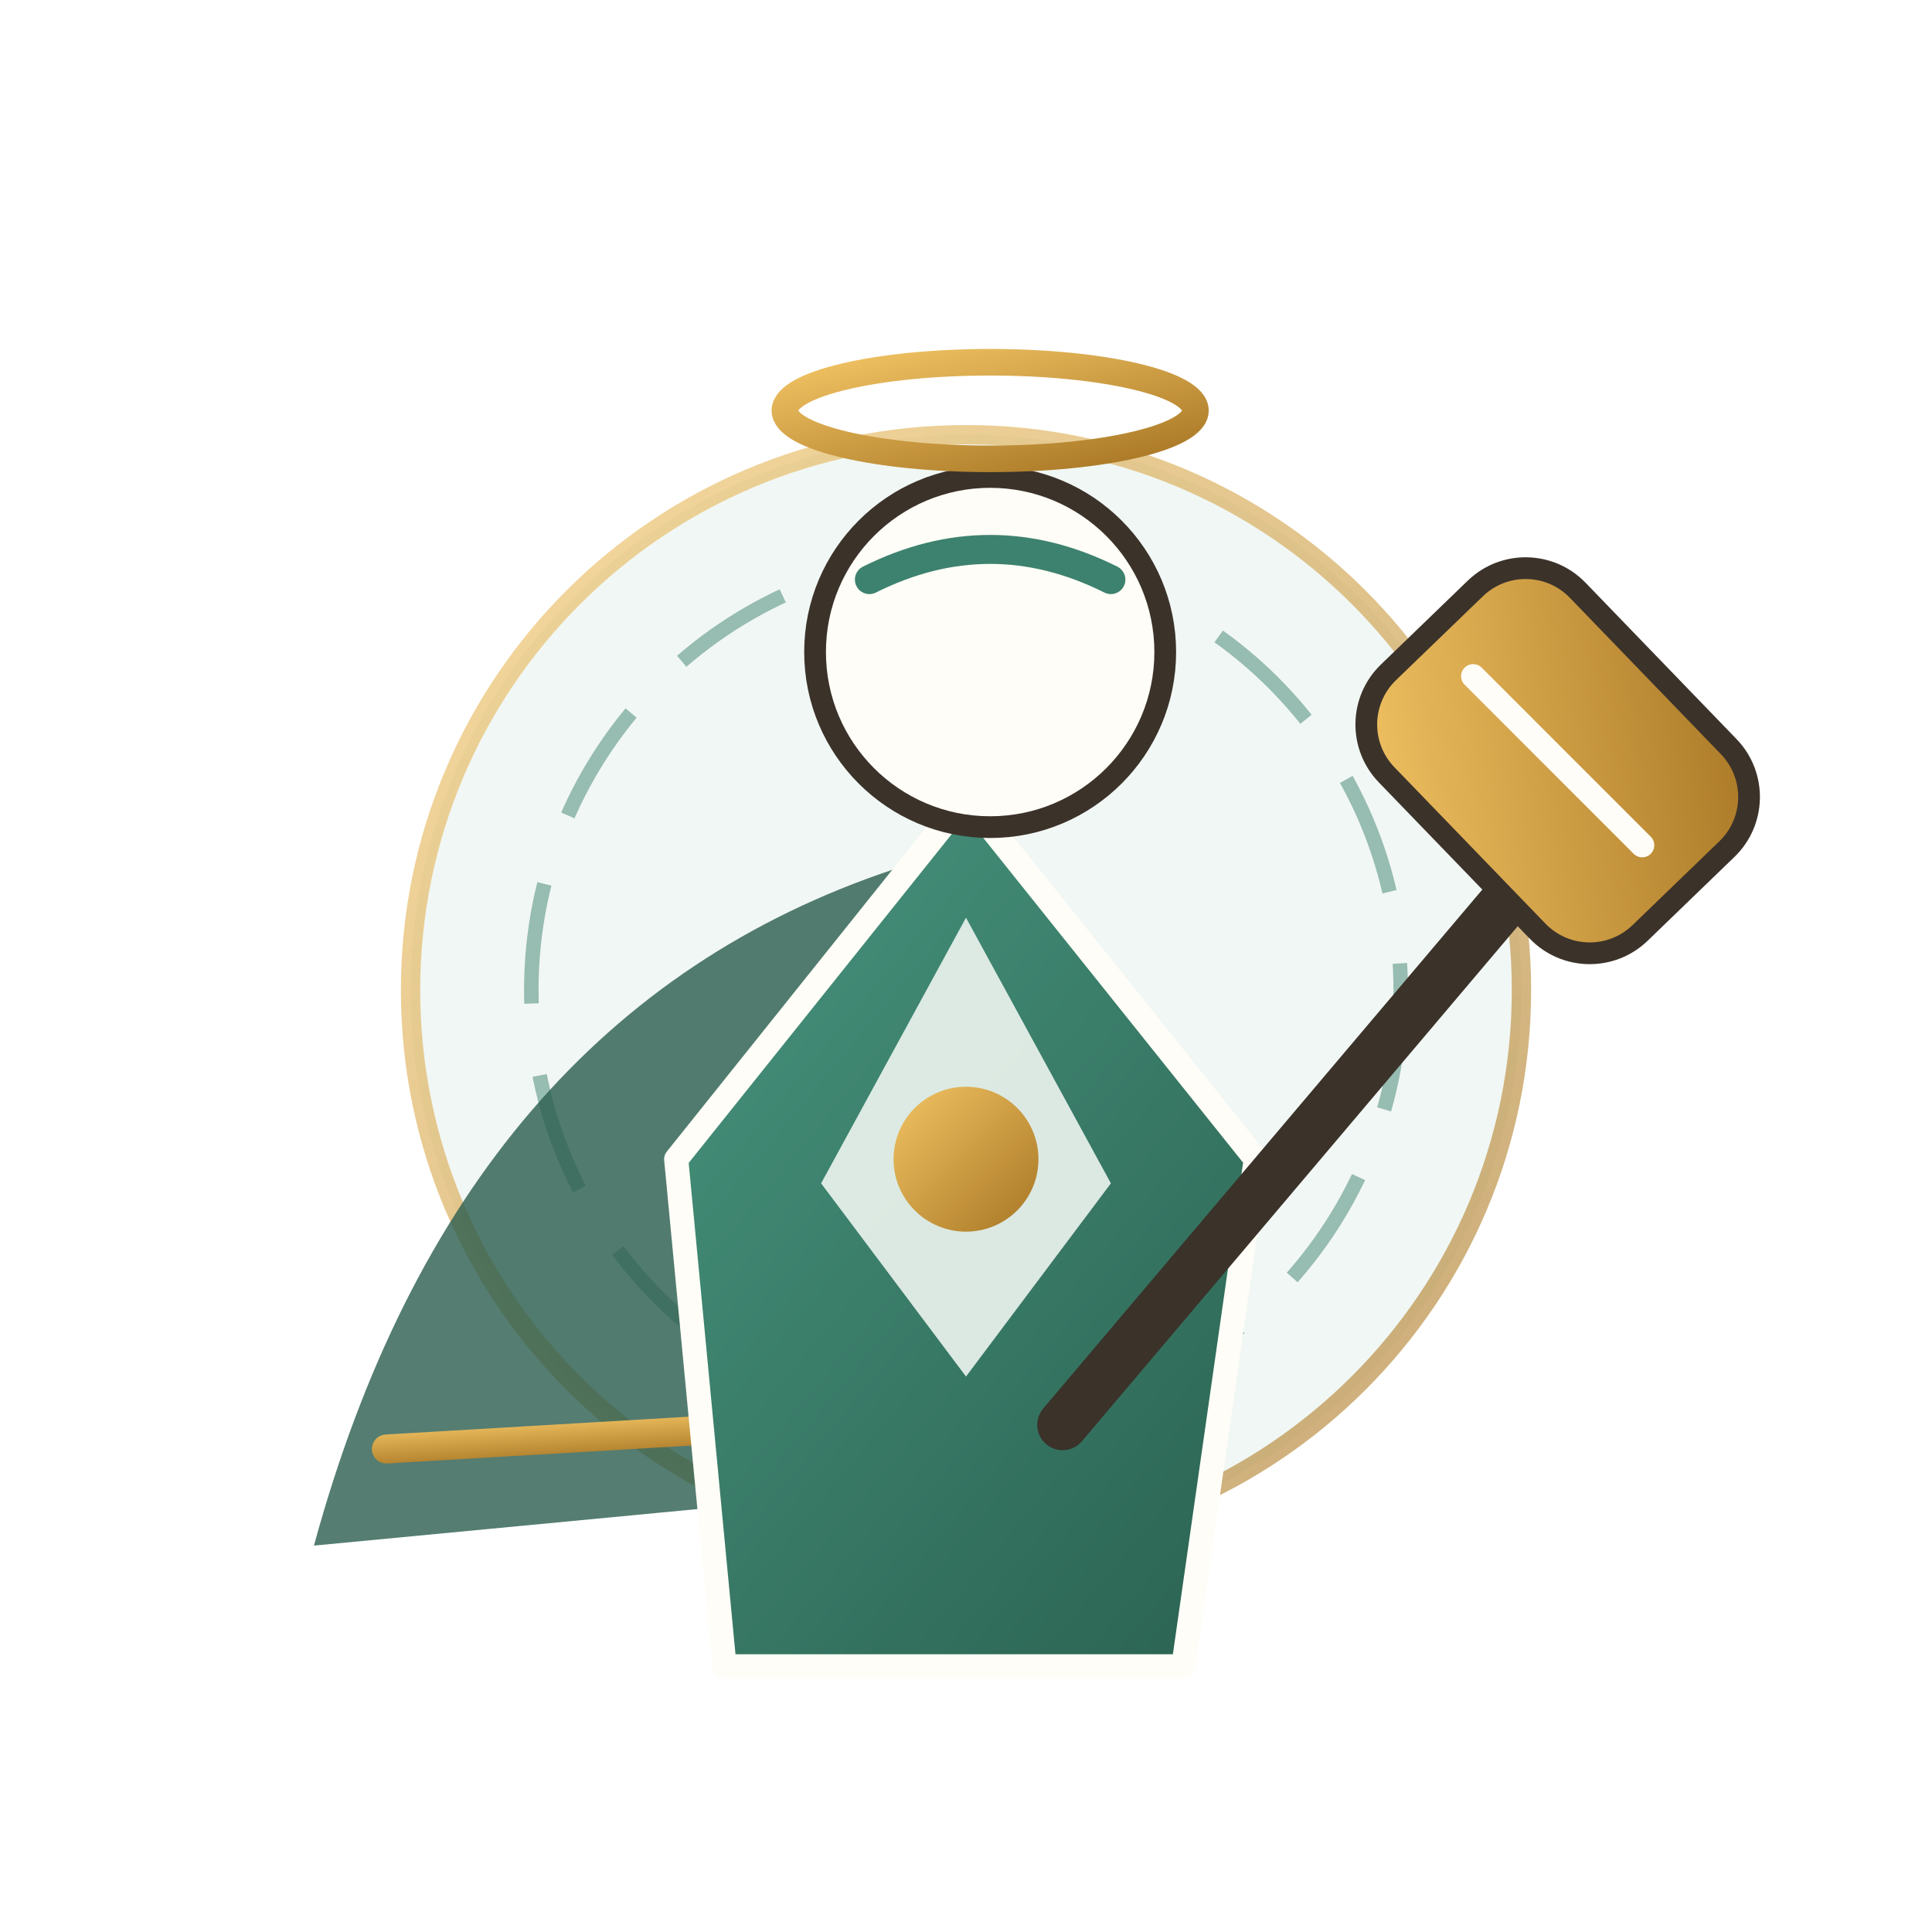
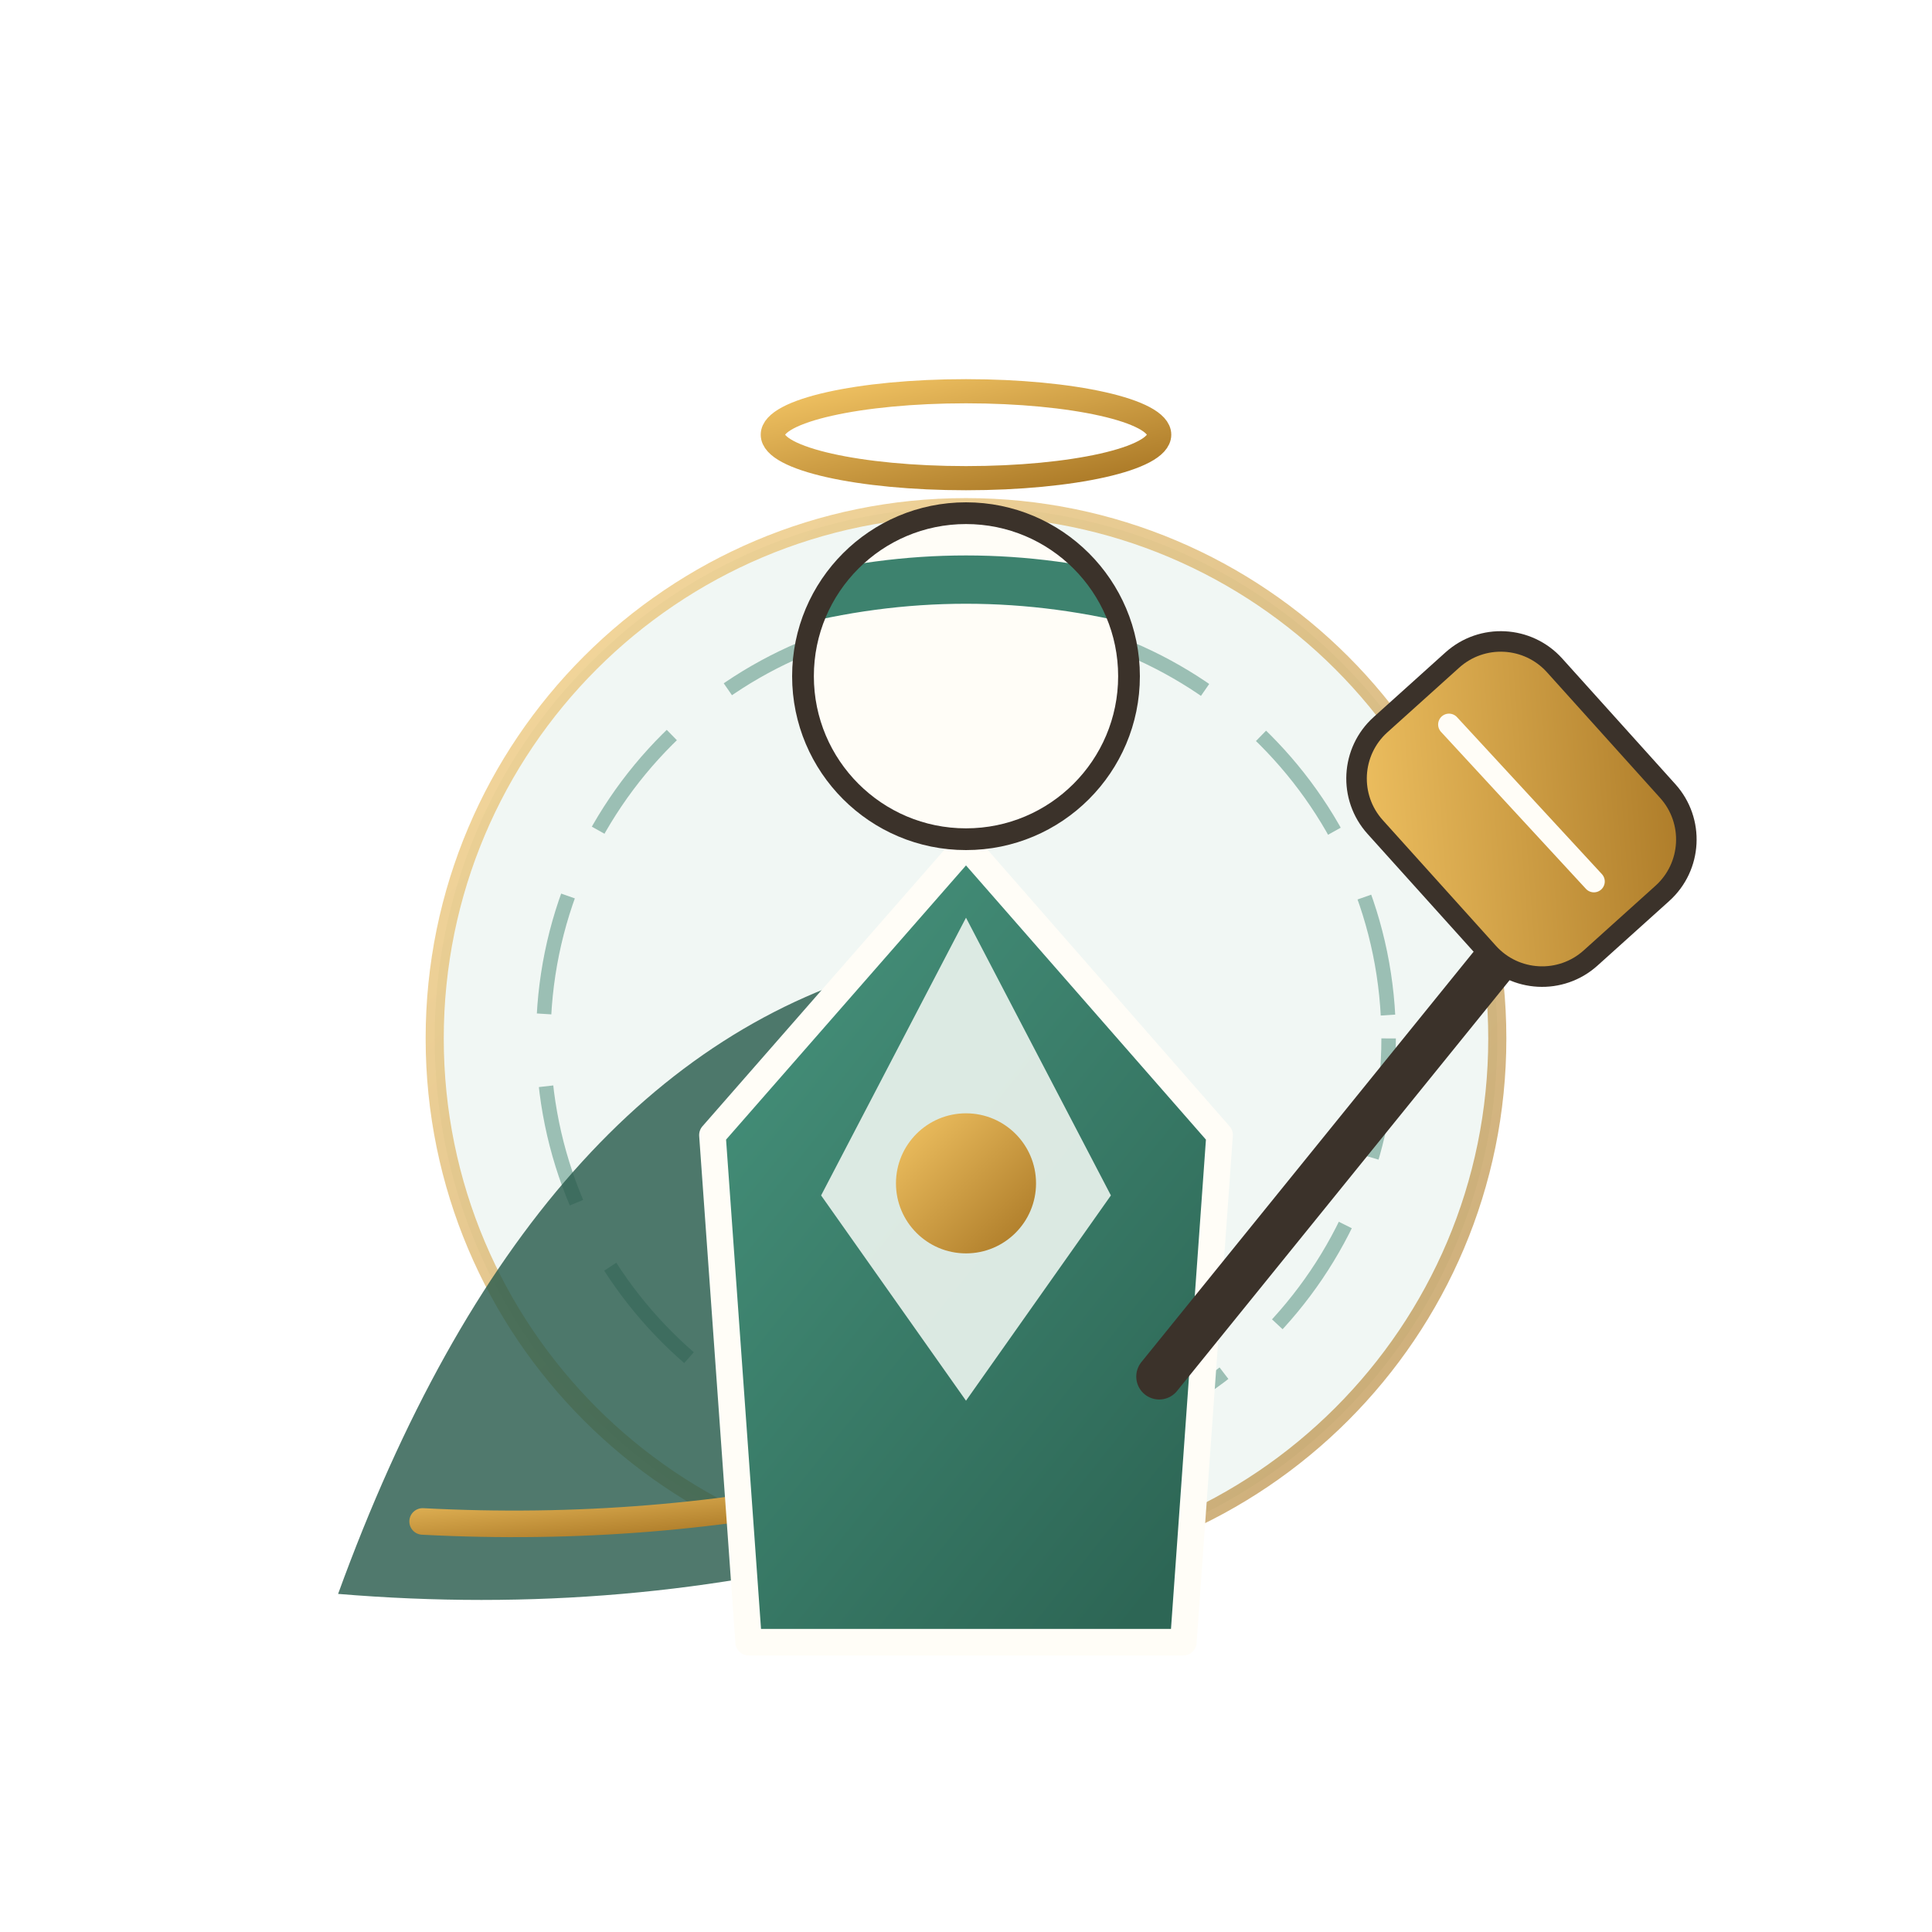
- <svg xmlns="http://www.w3.org/2000/svg" viewBox="0 0 160 160" data-foot="80,140">
+ <svg xmlns="http://www.w3.org/2000/svg" viewBox="0 0 160 160" data-foot="80,136">
  <defs>
    <linearGradient id="qm_body" x1="0" y1="0" x2="0.8" y2="1">
      <stop offset="0%" stop-color="#48967F" />
      <stop offset="100%" stop-color="#2D6655" />
    </linearGradient>
    <linearGradient id="qm_bronze" x1="0" y1="0" x2="1" y2="1">
      <stop offset="0%" stop-color="#F2C464" />
      <stop offset="100%" stop-color="#A87624" />
    </linearGradient>
+     <clipPath id="qm_tc">
+       <path d="M 80 70 L 101 94 L 98 136 L 62 136 L 59 94 Z" />
+     </clipPath>
+     <clipPath id="qm_hc">
+       <circle cx="80" cy="56" r="13.5" />
+     </clipPath>
  </defs>
-   <g id="bone_back_hair" data-pivot="80,82">
-     <circle cx="80" cy="82" r="46" fill="#EDF5F0" fill-opacity="0.76" stroke="url(#qm_bronze)" stroke-width="1.6" stroke-opacity="0.62" />
-     <circle cx="80" cy="82" r="36" fill="none" stroke="#3D826E" stroke-width="1.2" stroke-dasharray="10 6" opacity="0.5" />
+   <g id="bone_back_hair" data-pivot="80,86">
+     <circle cx="80" cy="86" r="44" fill="#EDF5F0" fill-opacity="0.76" stroke="url(#qm_bronze)" stroke-width="1.5" stroke-opacity="0.62" />
+     <circle cx="80" cy="86" r="35" fill="none" stroke="#3D826E" stroke-width="1.2" stroke-dasharray="10 6" opacity="0.48" />
  </g>
-   <g id="bone_cape_back" data-pivot="74,84">
-     <path d="M 74 72 Q 38 84 26 128 L 68 124 Z" fill="#2A5C4D" opacity="0.8" />
-     <path d="M 32 120 L 66 118" stroke="url(#qm_bronze)" stroke-width="2.4" stroke-linecap="round" />
+   <g id="bone_cape_back" data-pivot="70,82">
+     <path d="M 74 80 Q 44 88 28 132 Q 52 134 74 128 Z" fill="#2A5C4D" opacity="0.82" />
+     <path d="M 35 126 Q 54 127 72 123" fill="none" stroke="url(#qm_bronze)" stroke-width="2.2" stroke-linecap="round" />
  </g>
-   <g id="bone_torso" data-pivot="80,114">
-     <polygon points="80,66 104,96 98,138 60,138 56,96" fill="url(#qm_body)" stroke="#FFFDF7" stroke-width="2.0" stroke-linejoin="round" />
-     <polygon points="80,76 92,98 80,114 68,98" fill="#EDF5F0" opacity="0.9" />
-     <circle cx="80" cy="96" r="6" fill="url(#qm_bronze)" />
-     <path d="M 62 128 L 96 128" stroke="url(#qm_bronze)" stroke-width="2.4" stroke-linecap="round" />
+   <g id="bone_torso" data-pivot="80,136">
+     <path d="M 80 70 L 101 94 L 98 136 L 62 136 L 59 94 Z" fill="url(#qm_body)" />
+     <g clip-path="url(#qm_tc)">
+       <polygon points="80,76 92,99 80,116 68,99" fill="#EDF5F0" opacity="0.90" />
+       <circle cx="80" cy="98" r="5.8" fill="url(#qm_bronze)" />
+       <line x1="58" y1="126" x2="102" y2="126" stroke="url(#qm_bronze)" stroke-width="2.2" />
+     </g>
+     <path d="M 80 70 L 101 94 L 98 136 L 62 136 L 59 94 Z" fill="none" stroke="#FFFDF7" stroke-width="2.2" stroke-linejoin="round" />
  </g>
-   <g id="bone_head" data-pivot="80,66">
-     <circle cx="82" cy="54" r="14.5" fill="#FFFDF7" stroke="#3B322A" stroke-width="1.8" />
-     <ellipse cx="82" cy="34" rx="17" ry="4" fill="none" stroke="url(#qm_bronze)" stroke-width="2.2" />
-     <path d="M 72 48 Q 82 43 92 48" fill="none" stroke="#3D826E" stroke-width="2.4" stroke-linecap="round" />
+   <g id="bone_head" data-pivot="80,68">
+     <circle cx="80" cy="56" r="13.5" fill="#FFFDF7" />
+     <g clip-path="url(#qm_hc)">
+       <path d="M 65 48 Q 80 44 95 48 L 95 52 Q 80 48 65 52 Z" fill="#3D826E" />
+     </g>
+     <circle cx="80" cy="56" r="13.5" fill="none" stroke="#3B322A" stroke-width="1.8" />
+     <ellipse cx="80" cy="36" rx="16" ry="3.6" fill="none" stroke="url(#qm_bronze)" stroke-width="2.0" />
  </g>
-   <g id="bone_weapon" data-pivot="94,102">
-     <line x1="88" y1="118" x2="132" y2="66" stroke="#3B322A" stroke-width="4.2" stroke-linecap="round" />
-     <rect x="118" y="48" width="22" height="30" rx="6" transform="rotate(-44 129 63)" fill="url(#qm_bronze)" stroke="#3B322A" stroke-width="1.8" />
-     <line x1="122" y1="56" x2="136" y2="70" stroke="#FFFDF7" stroke-width="2.0" stroke-linecap="round" />
+   <g id="bone_weapon" data-pivot="98,102">
+     <line x1="96" y1="114" x2="130" y2="72" stroke="#3B322A" stroke-width="3.8" stroke-linecap="round" />
+     <rect x="116" y="54" width="20" height="26" rx="6" transform="rotate(-42 126 67)" fill="url(#qm_bronze)" stroke="#3B322A" stroke-width="1.7" />
+     <line x1="120" y1="60" x2="132" y2="73" stroke="#FFFDF7" stroke-width="1.8" stroke-linecap="round" />
  </g>
</svg>
